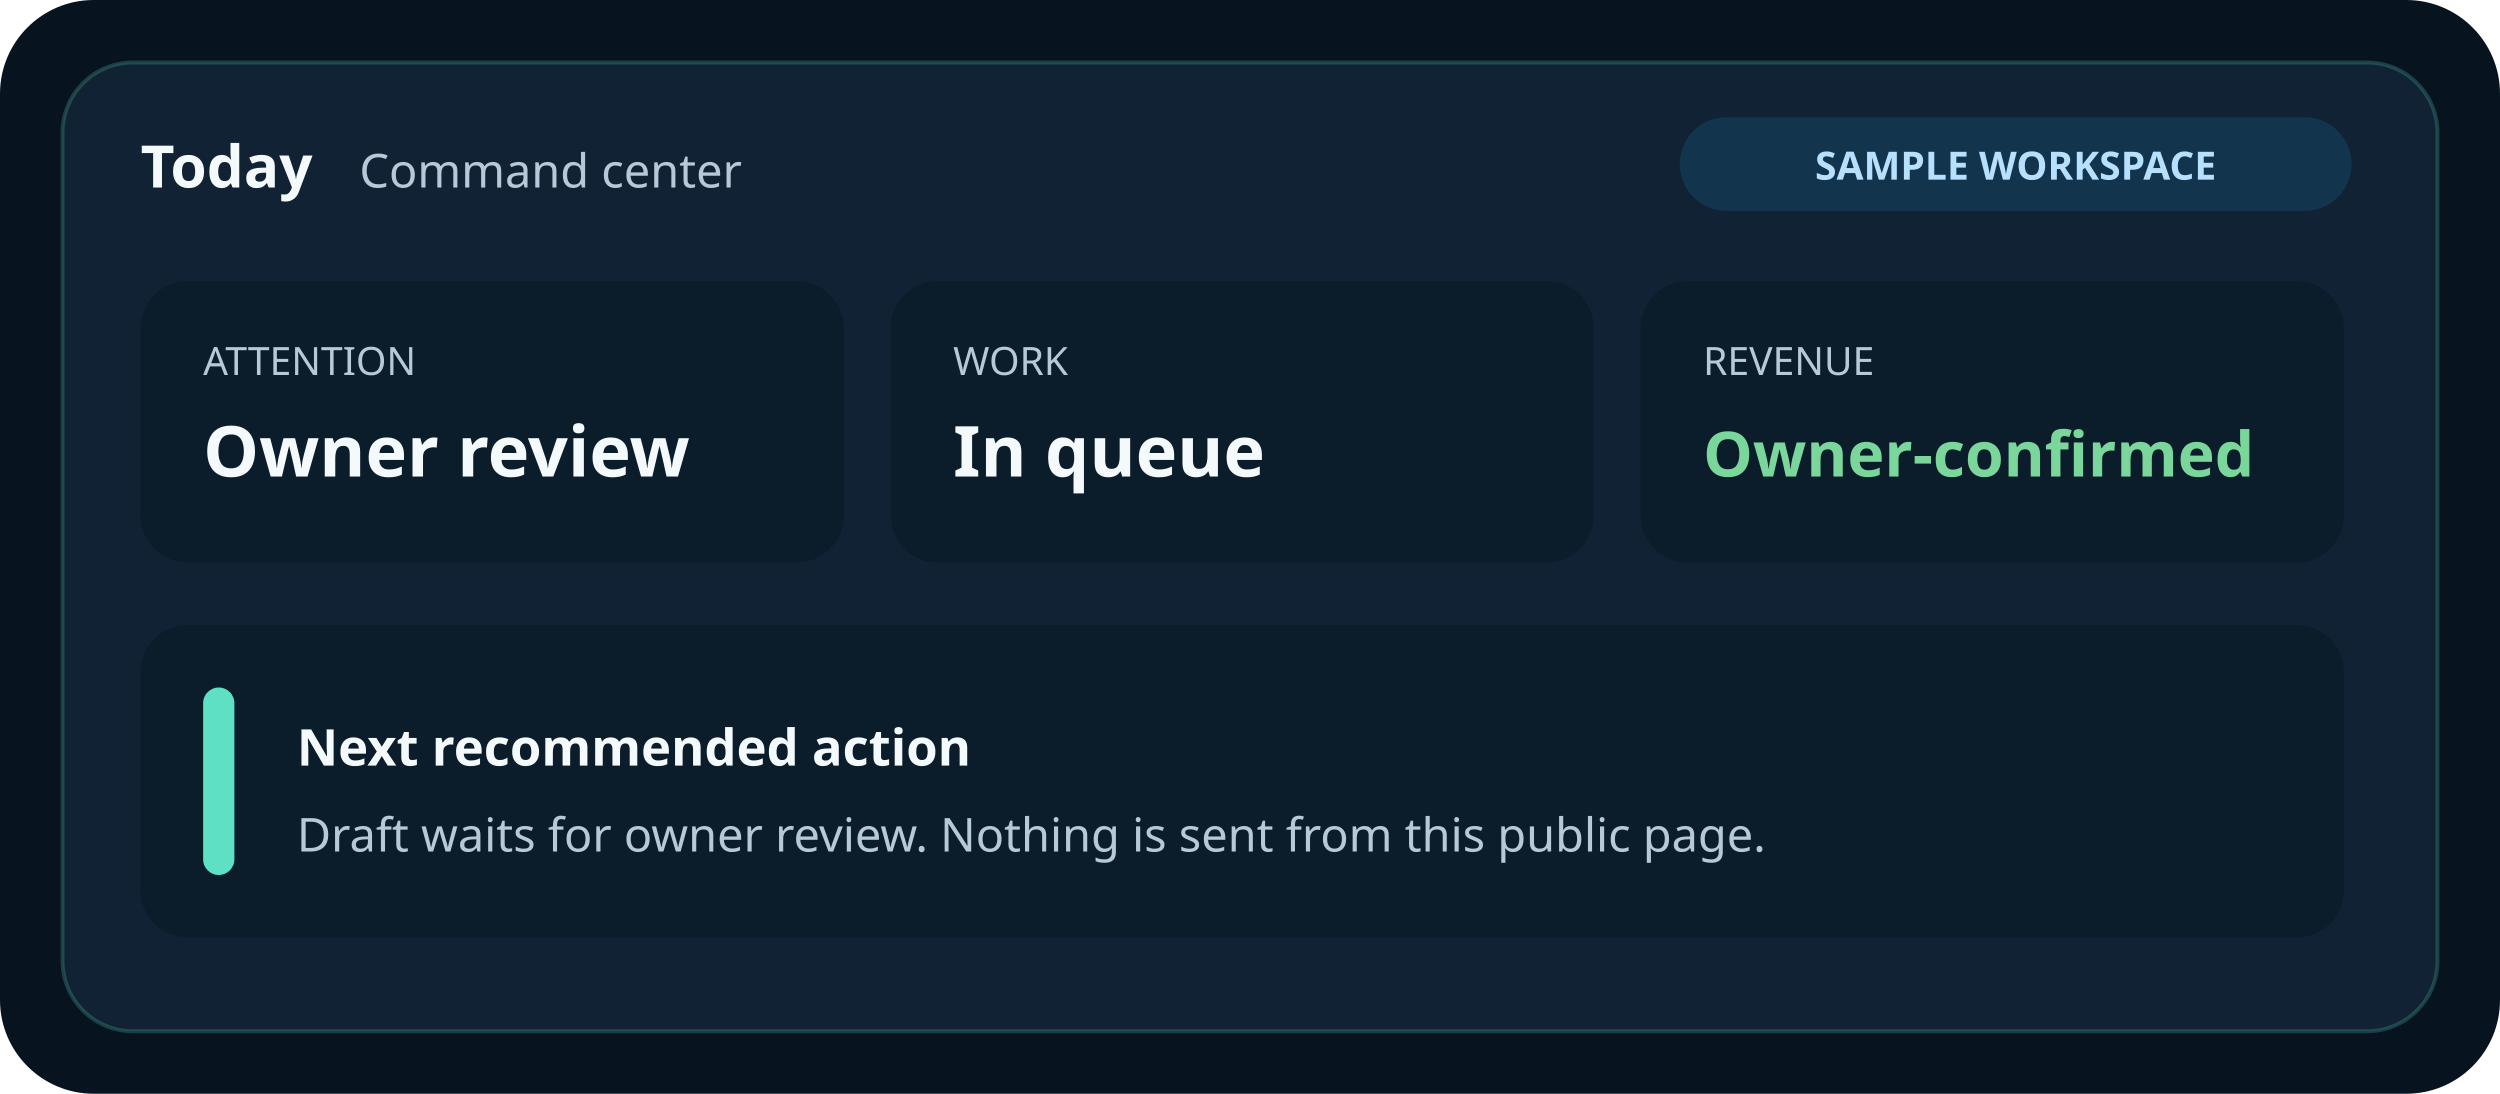
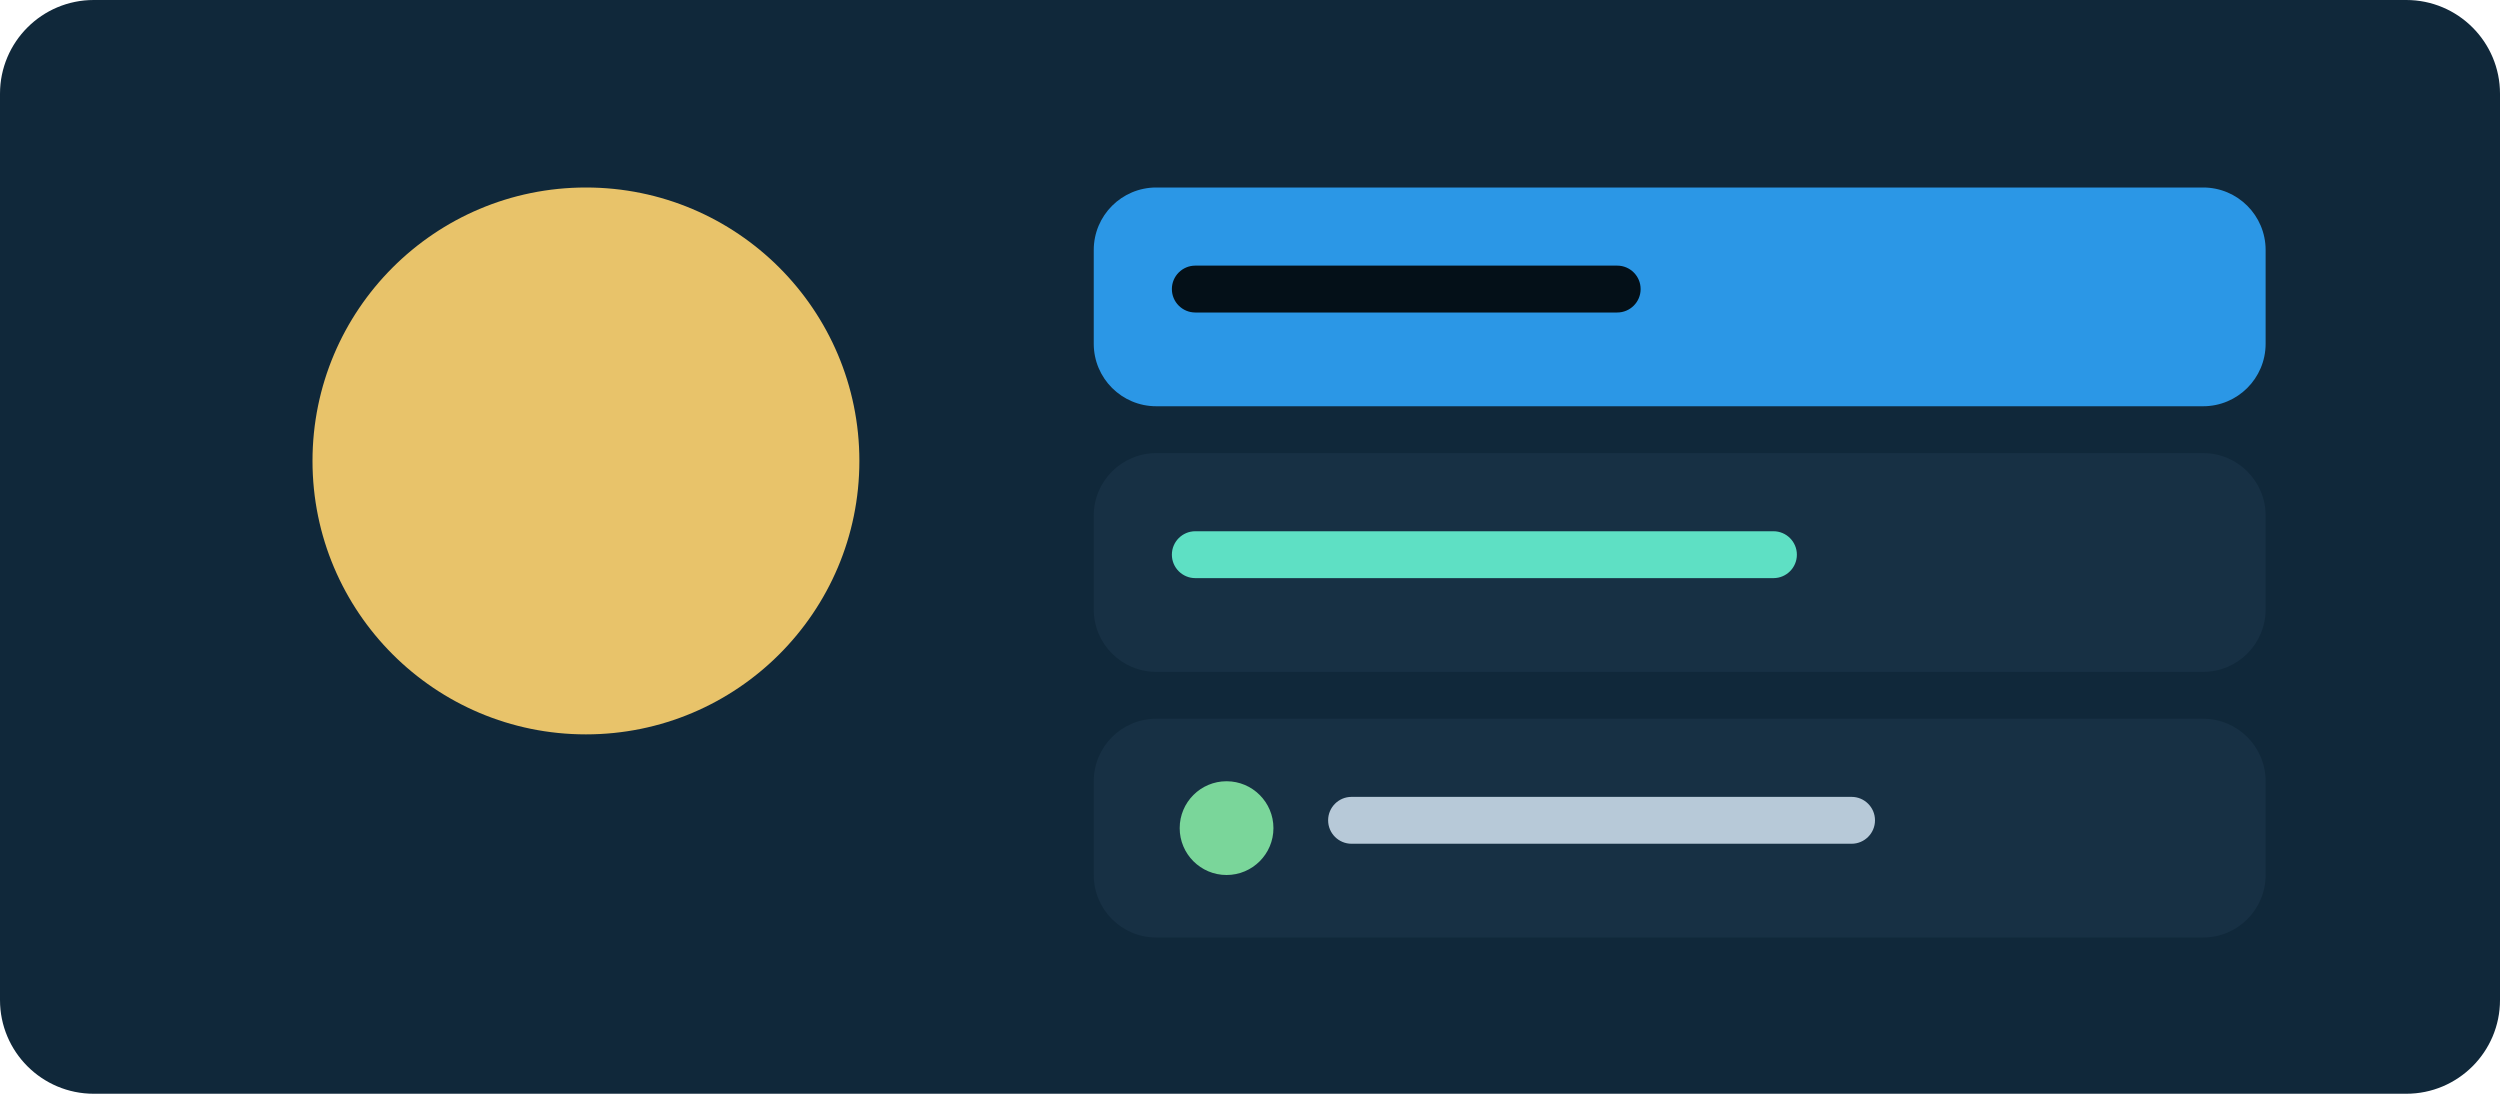
<svg xmlns="http://www.w3.org/2000/svg" width="640" height="280" viewBox="0 0 640 280" role="img" aria-labelledby="todayTitle todayDesc">
-   <rect width="640" height="280" rx="24" fill="#07141f" />
-   <rect x="16" y="16" width="608" height="248" rx="18" fill="#102233" stroke="#5ee0c4" stroke-opacity=".22" />
-   <text x="36" y="48" fill="#f4f9fc" font-family="Segoe UI, sans-serif" font-size="15" font-weight="700">Today</text>
-   <text x="92" y="48" fill="#b7c9d8" font-family="Segoe UI, sans-serif" font-size="12">Command center</text>
-   <rect x="430" y="30" width="172" height="24" rx="12" fill="#12344c" />
-   <text x="516" y="46" text-anchor="middle" fill="#b7e0ff" font-family="Segoe UI, sans-serif" font-size="10" font-weight="700">SAMPLE WORKSPACE</text>
-   <rect x="36" y="72" width="180" height="72" rx="12" fill="#0b1c2a" />
-   <text x="52" y="96" fill="#b7c9d8" font-family="Segoe UI, sans-serif" font-size="10">ATTENTION</text>
-   <text x="52" y="122" fill="#f4f9fc" font-family="Segoe UI, sans-serif" font-size="18" font-weight="700">Owner review</text>
-   <rect x="228" y="72" width="180" height="72" rx="12" fill="#0b1c2a" />
-   <text x="244" y="96" fill="#b7c9d8" font-family="Segoe UI, sans-serif" font-size="10">WORK</text>
-   <text x="244" y="122" fill="#f4f9fc" font-family="Segoe UI, sans-serif" font-size="18" font-weight="700">In queue</text>
-   <rect x="420" y="72" width="180" height="72" rx="12" fill="#0b1c2a" />
-   <text x="436" y="96" fill="#b7c9d8" font-family="Segoe UI, sans-serif" font-size="10">REVENUE</text>
-   <text x="436" y="122" fill="#7ad69a" font-family="Segoe UI, sans-serif" font-size="16" font-weight="700">Owner-confirmed</text>
-   <rect x="36" y="160" width="564" height="80" rx="12" fill="#0b1c2a" />
-   <rect x="52" y="176" width="8" height="48" rx="4" fill="#5ee0c4" />
-   <text x="76" y="196" fill="#f4f9fc" font-family="Segoe UI, sans-serif" font-size="13" font-weight="700">Next recommended action</text>
-   <text x="76" y="218" fill="#b7c9d8" font-family="Segoe UI, sans-serif" font-size="12">Draft waits for owner review. Nothing is sent from this public page.</text>
+   <rect width="640" height="280" rx="24" fill="#10283a" />
+   <circle cx="150" cy="118" r="70" fill="#e8c36a" />
+   <path d="M150 68a50 50 0 0 1 0 100 40 40 0 0 0 0-100z" fill="#10283a" />
+   <rect x="280" y="48" width="300" height="56" rx="16" fill="#2b97e6" />
+   <rect x="300" y="68" width="120" height="12" rx="6" fill="#041018" />
+   <rect x="280" y="116" width="300" height="56" rx="16" fill="#173044" />
+   <rect x="300" y="136" width="160" height="12" rx="6" fill="#5ee0c4" />
+   <rect x="280" y="184" width="300" height="56" rx="16" fill="#173044" />
+   <circle cx="314" cy="212" r="12" fill="#7ad69a" />
+   <rect x="340" y="204" width="140" height="12" rx="6" fill="#b7c9d8" />
</svg>
